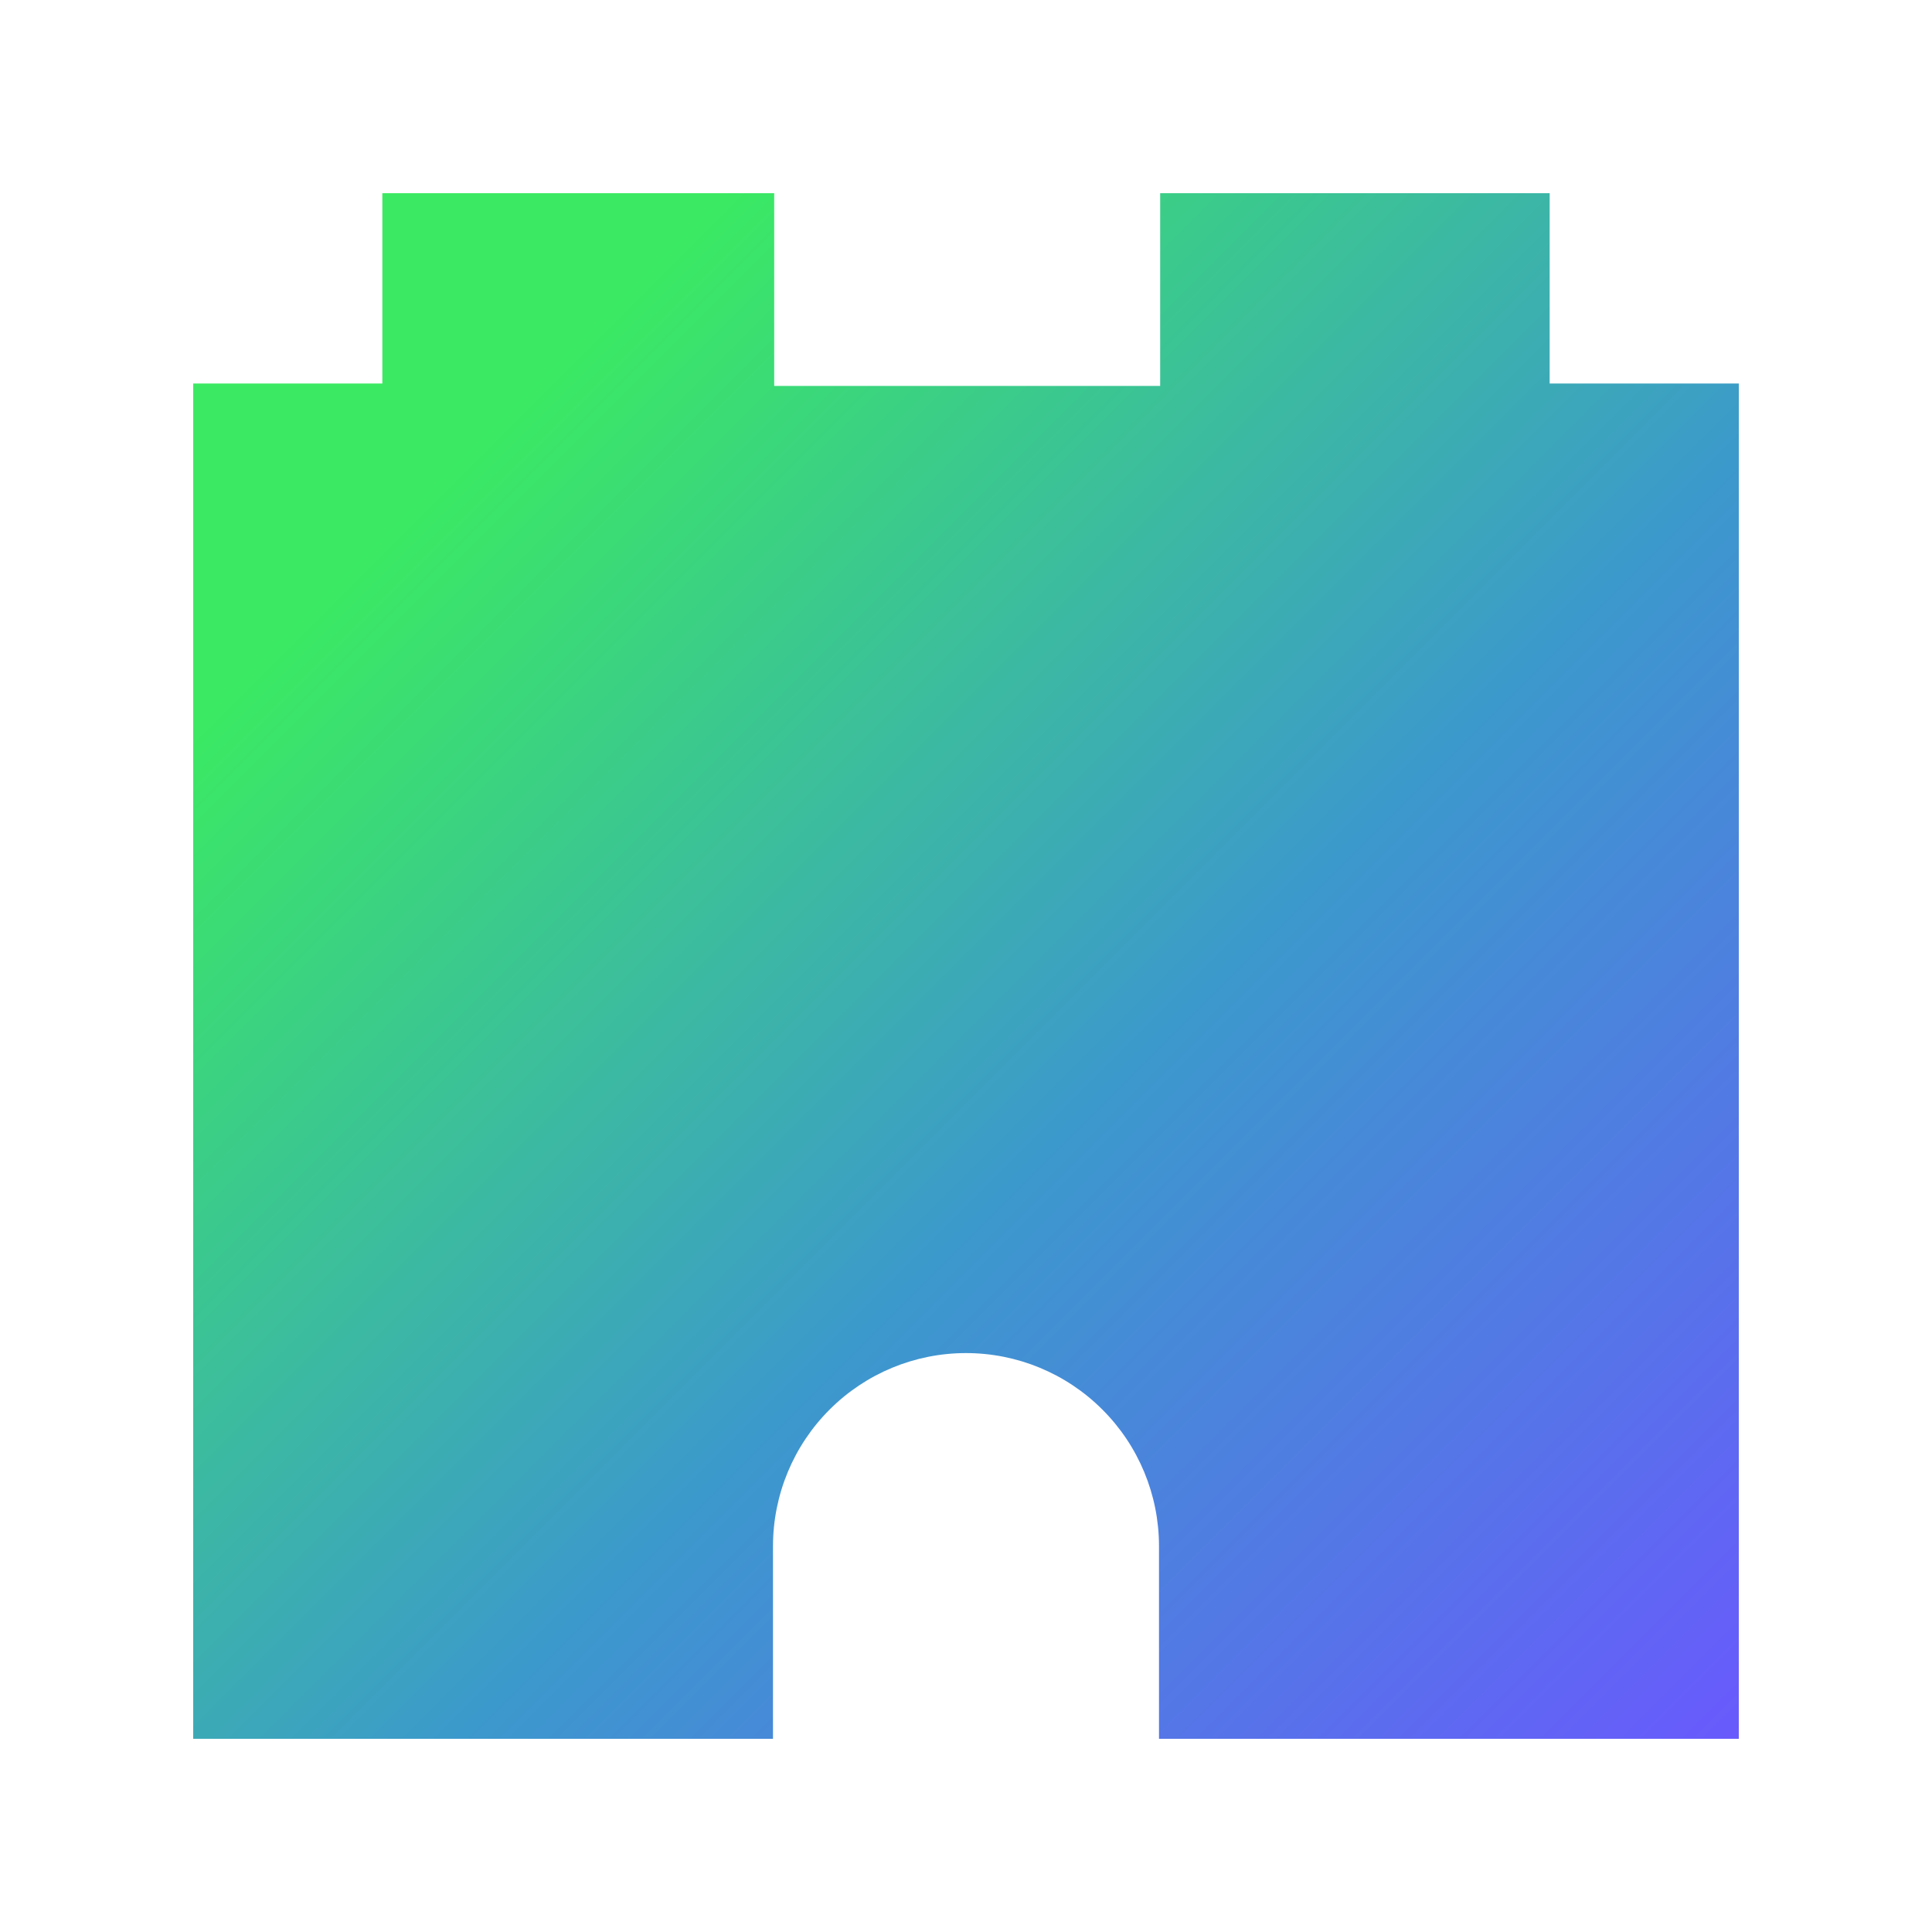
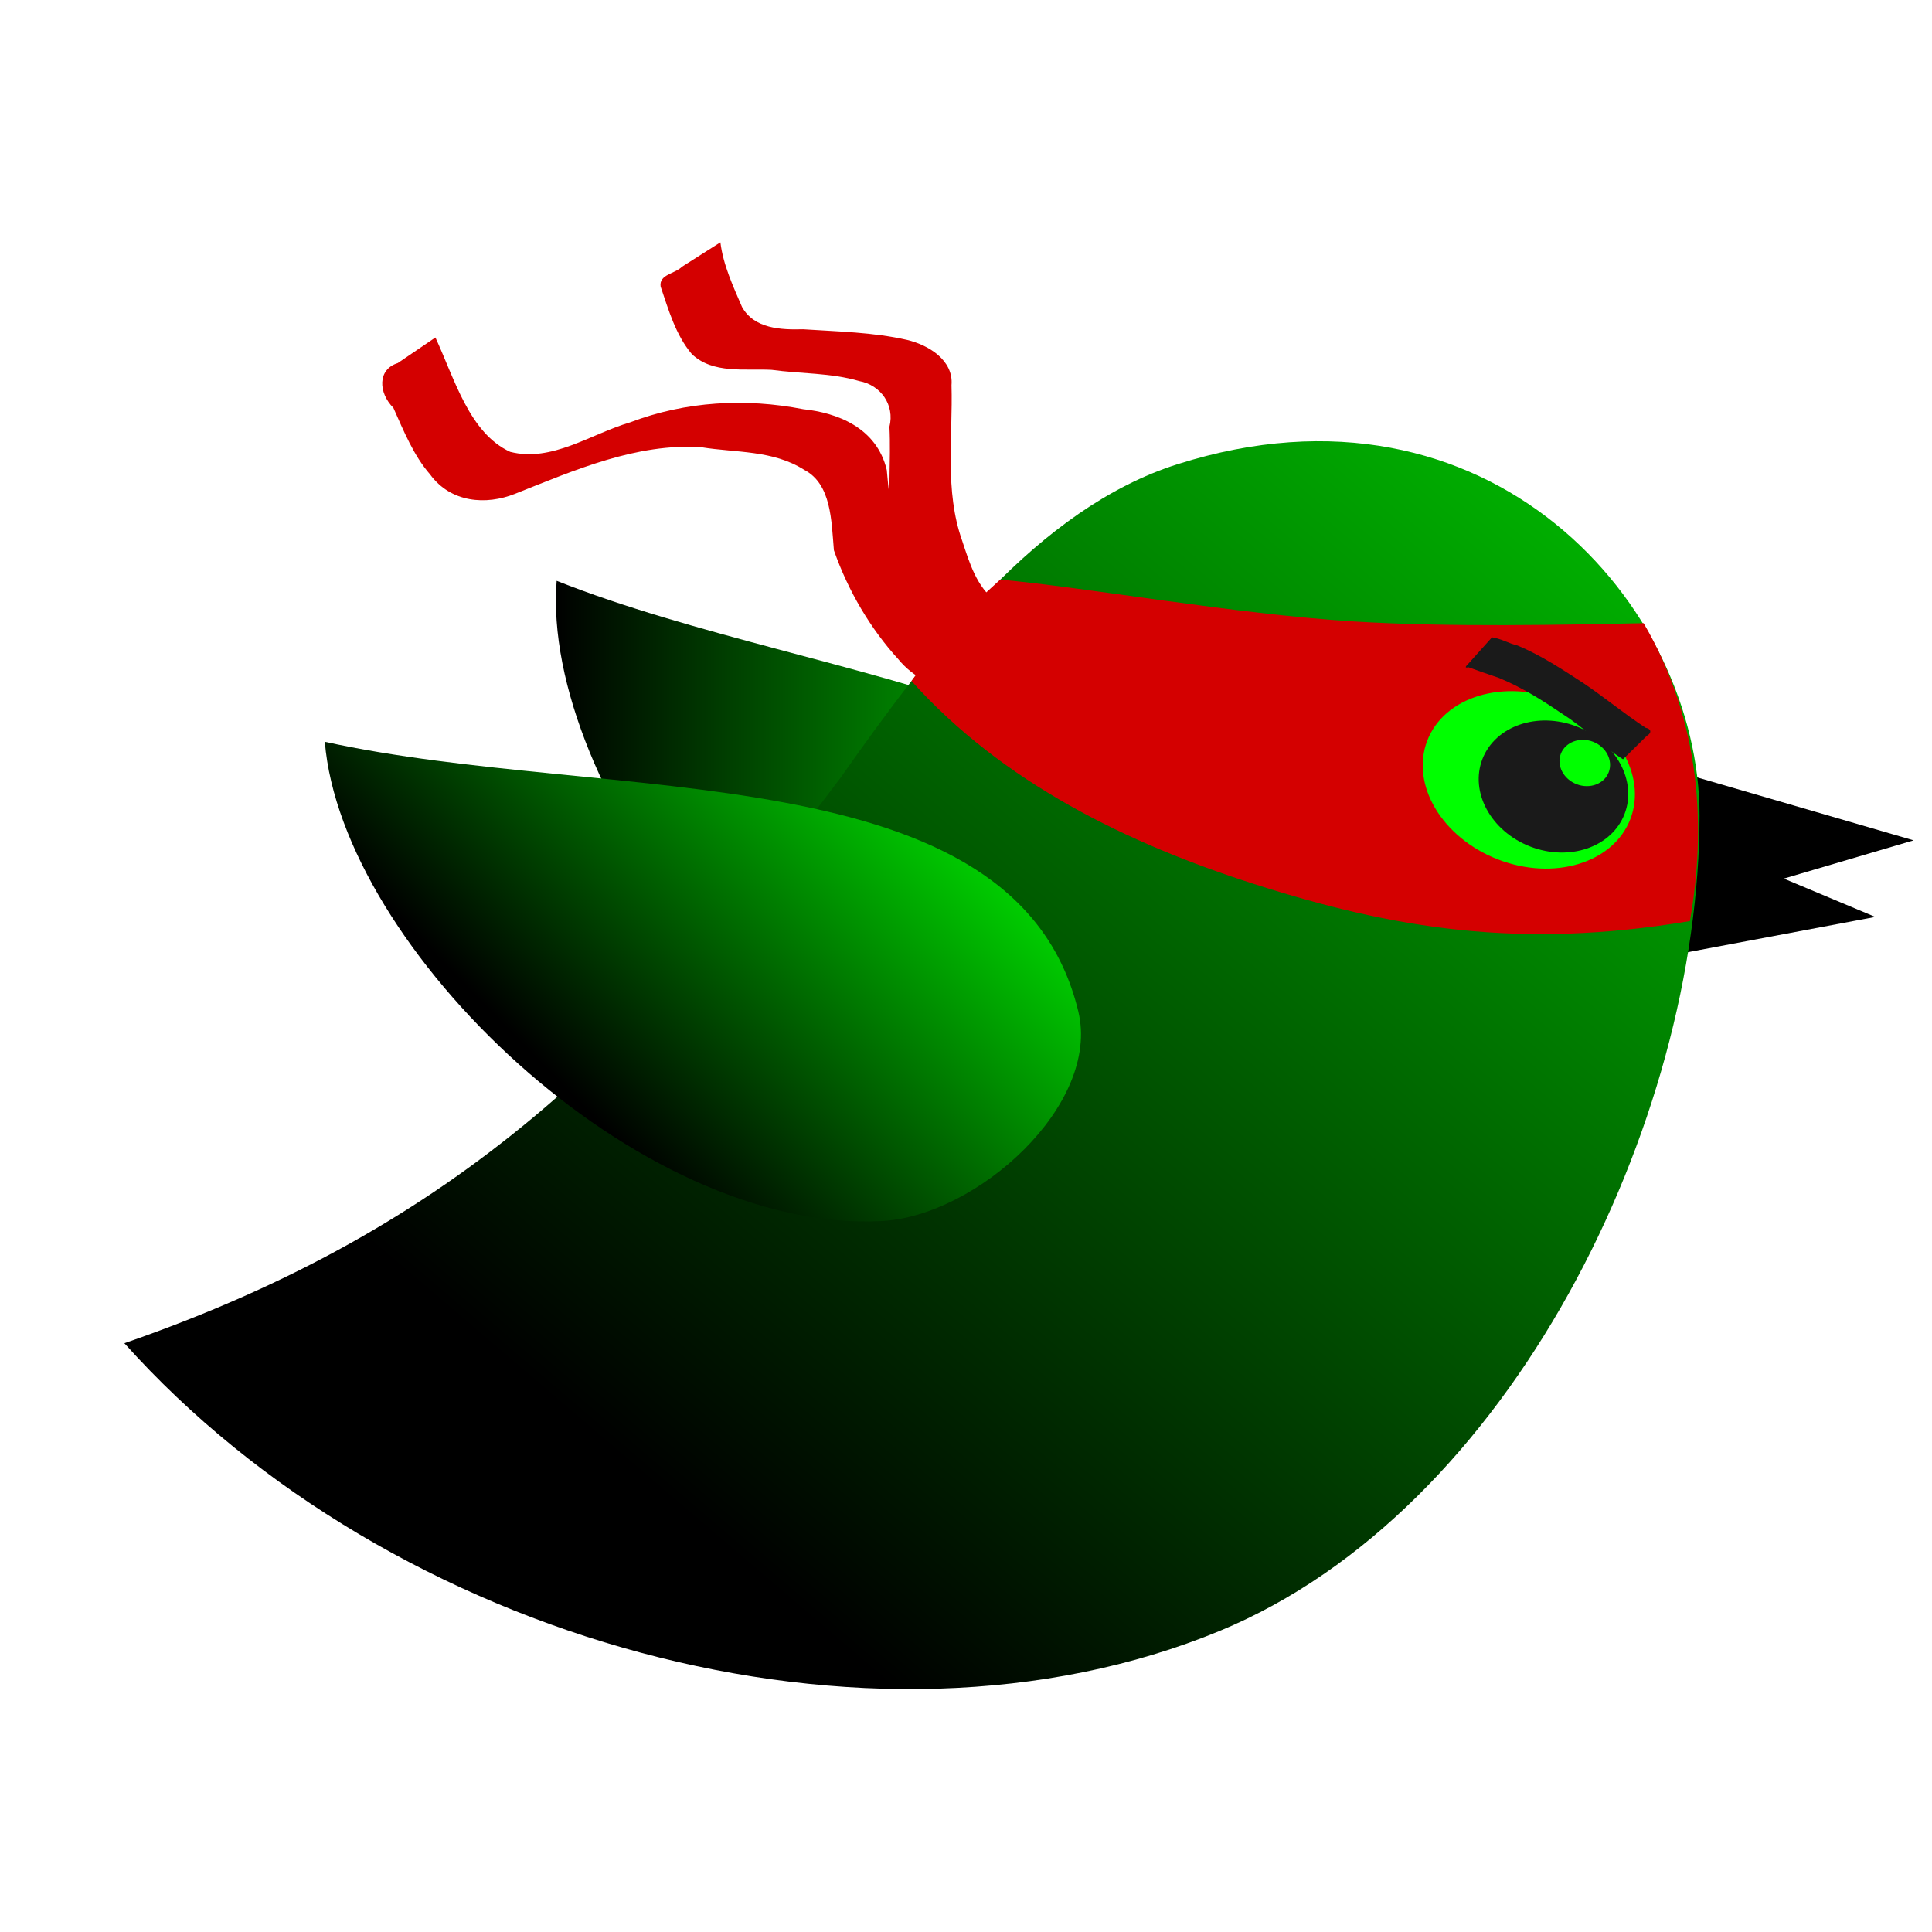
- <svg xmlns="http://www.w3.org/2000/svg" width="40" height="40" viewBox="0 0 40 40" fill="none">
-   <path d="M32.084 7.94V4H24.02V7.99H16.029V4H7.916V7.94H4V36H16.004V32.005C16.006 30.946 16.427 29.931 17.177 29.183C17.926 28.434 18.941 28.014 20 28.014C21.059 28.014 22.074 28.434 22.823 29.183C23.573 29.931 23.994 30.946 23.996 32.005V36H36V7.94H32.084Z" fill="url(#paint0_linear)" />
+ <svg xmlns="http://www.w3.org/2000/svg" width="16" height="16" viewBox="0 0 16 16">
  <defs>
-     <linearGradient id="paint0_linear" x1="2.942" y1="4.9" x2="37.777" y2="39.734" gradientUnits="userSpaceOnUse">
-       <stop offset="0.159" stop-color="#3BEA62" />
-       <stop offset="0.54" stop-color="#3C99CC" />
-       <stop offset="0.937" stop-color="#6B57FF" />
+     <linearGradient id="ibatis-a" x1="0%" y1="50%" y2="50%">
+       <stop offset="0%" />
+       <stop offset="100%" stop-color="#0F0" />
+     </linearGradient>
+     <linearGradient id="ibatis-b" x1="27.36%" x2="129.895%" y1="77.113%" y2="-16.561%">
+       <stop offset="0%" />
+       <stop offset="100%" stop-color="#0F0" />
+     </linearGradient>
+     <linearGradient id="ibatis-c" x1="19.553%" x2="95.466%" y1="52.371%" y2="5.532%">
+       <stop offset="0%" />
+       <stop offset="100%" stop-color="#0F0" />
    </linearGradient>
  </defs>
+   <g fill="none" fill-rule="evenodd" transform="translate(1 2)">
+     <path fill="#1A1A1A" stroke="#000" stroke-width=".5" d="M12.961,4.671 C13.958,4.961 13.958,4.961 13.958,4.961 L13.028,5.235 L13.665,5.502 L12.995,5.628 L12.961,4.671 Z" />
+     <path fill="url(#ibatis-a)" d="M3.61,2.81 C3.476,4.516 5.515,7.251 7.53,7.469 C8.318,7.553 9.473,6.808 9.413,6.016 C9.245,3.809 5.846,3.698 3.61,2.81 Z" />
+     <path fill="url(#ibatis-b)" d="M0.03,9.124 C2.236,11.589 6.21,12.7 9.1,11.507 C11.511,10.512 13.074,7.301 13.075,4.754 C13.075,3.01 11.333,1.026 8.753,1.844 C7.594,2.211 6.71,3.378 5.963,4.438 C4.295,6.664 2.815,8.16 0.03,9.124 Z" />
+     <path fill="url(#ibatis-c)" d="M1.69,4.143 C1.83,5.849 4.28,8.221 6.304,8.112 C7.094,8.069 8.116,7.148 7.93,6.376 C7.412,4.224 4.038,4.66 1.69,4.143 Z" />
+     <path fill="#D40000" d="M7.284,2.8 C7.986,2.863 9.224,3.085 10.202,3.146 C11.004,3.196 11.951,3.174 12.612,3.161 C13.091,3.983 13.13,4.86 12.995,5.628 C11.585,5.864 10.536,5.69 9.386,5.321 C8.339,4.986 7.302,4.481 6.549,3.64 C6.885,3.161 6.999,3.058 7.284,2.8 Z" />
+     <g transform="rotate(21.134 -3.656 31.343)">
+       <path fill="#0F0" d="M1.839,0.744 C1.839,1.134 1.435,1.451 0.938,1.451 C0.44,1.451 0.036,1.134 0.036,0.744 C0.036,0.354 0.44,0.038 0.938,0.038 C1.435,0.038 1.839,0.354 1.839,0.744 Z" />
+       <path fill="#1A1A1A" d="M1.779,0.722 C1.779,1.017 1.496,1.255 1.148,1.255 C0.8,1.255 0.517,1.017 0.517,0.722 C0.517,0.428 0.8,0.189 1.148,0.189 C1.496,0.189 1.779,0.428 1.779,0.722 Z" />
+       <path fill="#0F0" d="M1.532,0.447 C1.532,0.551 1.437,0.635 1.32,0.635 C1.203,0.635 1.107,0.551 1.107,0.447 C1.107,0.343 1.203,0.258 1.32,0.258 C1.437,0.258 1.532,0.343 1.532,0.447 Z" />
+     </g>
+     <path fill="#1A1A1A" d="M12.441,4.288 C12.265,4.178 12.119,4.026 11.943,3.915 C11.774,3.8 11.6,3.69 11.41,3.613 C11.327,3.585 11.244,3.556 11.161,3.526 C11.105,3.54 11.172,3.489 11.184,3.47 C11.241,3.406 11.298,3.342 11.356,3.278 C11.43,3.288 11.495,3.329 11.568,3.346 C11.763,3.427 11.94,3.545 12.117,3.66 C12.291,3.778 12.453,3.912 12.628,4.027 C12.68,4.037 12.677,4.073 12.637,4.095 C12.572,4.159 12.507,4.224 12.441,4.288 Z" />
+     <path fill="#D40000" d="M7.43,3.742 C7.092,3.731 6.698,3.773 6.439,3.459 C6.211,3.209 6.025,2.897 5.906,2.557 C5.885,2.31 5.885,2.008 5.66,1.891 C5.4,1.726 5.093,1.75 4.809,1.704 C4.274,1.668 3.763,1.892 3.264,2.09 C3.027,2.184 2.735,2.166 2.561,1.928 C2.426,1.773 2.344,1.571 2.258,1.378 C2.133,1.253 2.125,1.059 2.294,1.007 C2.398,0.937 2.502,0.866 2.606,0.795 C2.766,1.142 2.888,1.587 3.225,1.742 C3.571,1.83 3.892,1.594 4.218,1.498 C4.681,1.322 5.175,1.296 5.653,1.389 C5.928,1.418 6.26,1.538 6.344,1.893 C6.368,2.201 6.423,2.501 6.607,2.733 C6.781,3.046 7.036,3.344 7.371,3.357 C7.482,3.401 7.845,3.312 7.805,3.419 C7.68,3.527 7.555,3.634 7.43,3.742 Z" />
+     <path fill="#D40000" d="M7.203,3.58 C6.958,3.42 6.658,3.278 6.554,2.983 C6.485,2.786 6.414,2.586 6.379,2.379 C6.349,2.099 6.38,1.816 6.366,1.534 C6.411,1.355 6.295,1.189 6.116,1.156 C5.881,1.087 5.632,1.096 5.391,1.063 C5.169,1.051 4.904,1.099 4.729,0.932 C4.595,0.773 4.537,0.567 4.471,0.373 C4.456,0.272 4.59,0.268 4.648,0.209 C4.754,0.141 4.86,0.074 4.966,0.007 C4.989,0.194 5.071,0.37 5.145,0.542 C5.246,0.723 5.468,0.732 5.651,0.727 C5.939,0.746 6.231,0.751 6.512,0.815 C6.689,0.857 6.898,0.983 6.88,1.19 C6.892,1.619 6.821,2.063 6.968,2.477 C7.029,2.662 7.088,2.862 7.252,2.984 C7.374,3.098 7.528,3.173 7.664,3.264 C7.553,3.362 7.41,3.435 7.287,3.525 C7.259,3.543 7.231,3.561 7.203,3.58 Z" />
+   </g>
</svg>
